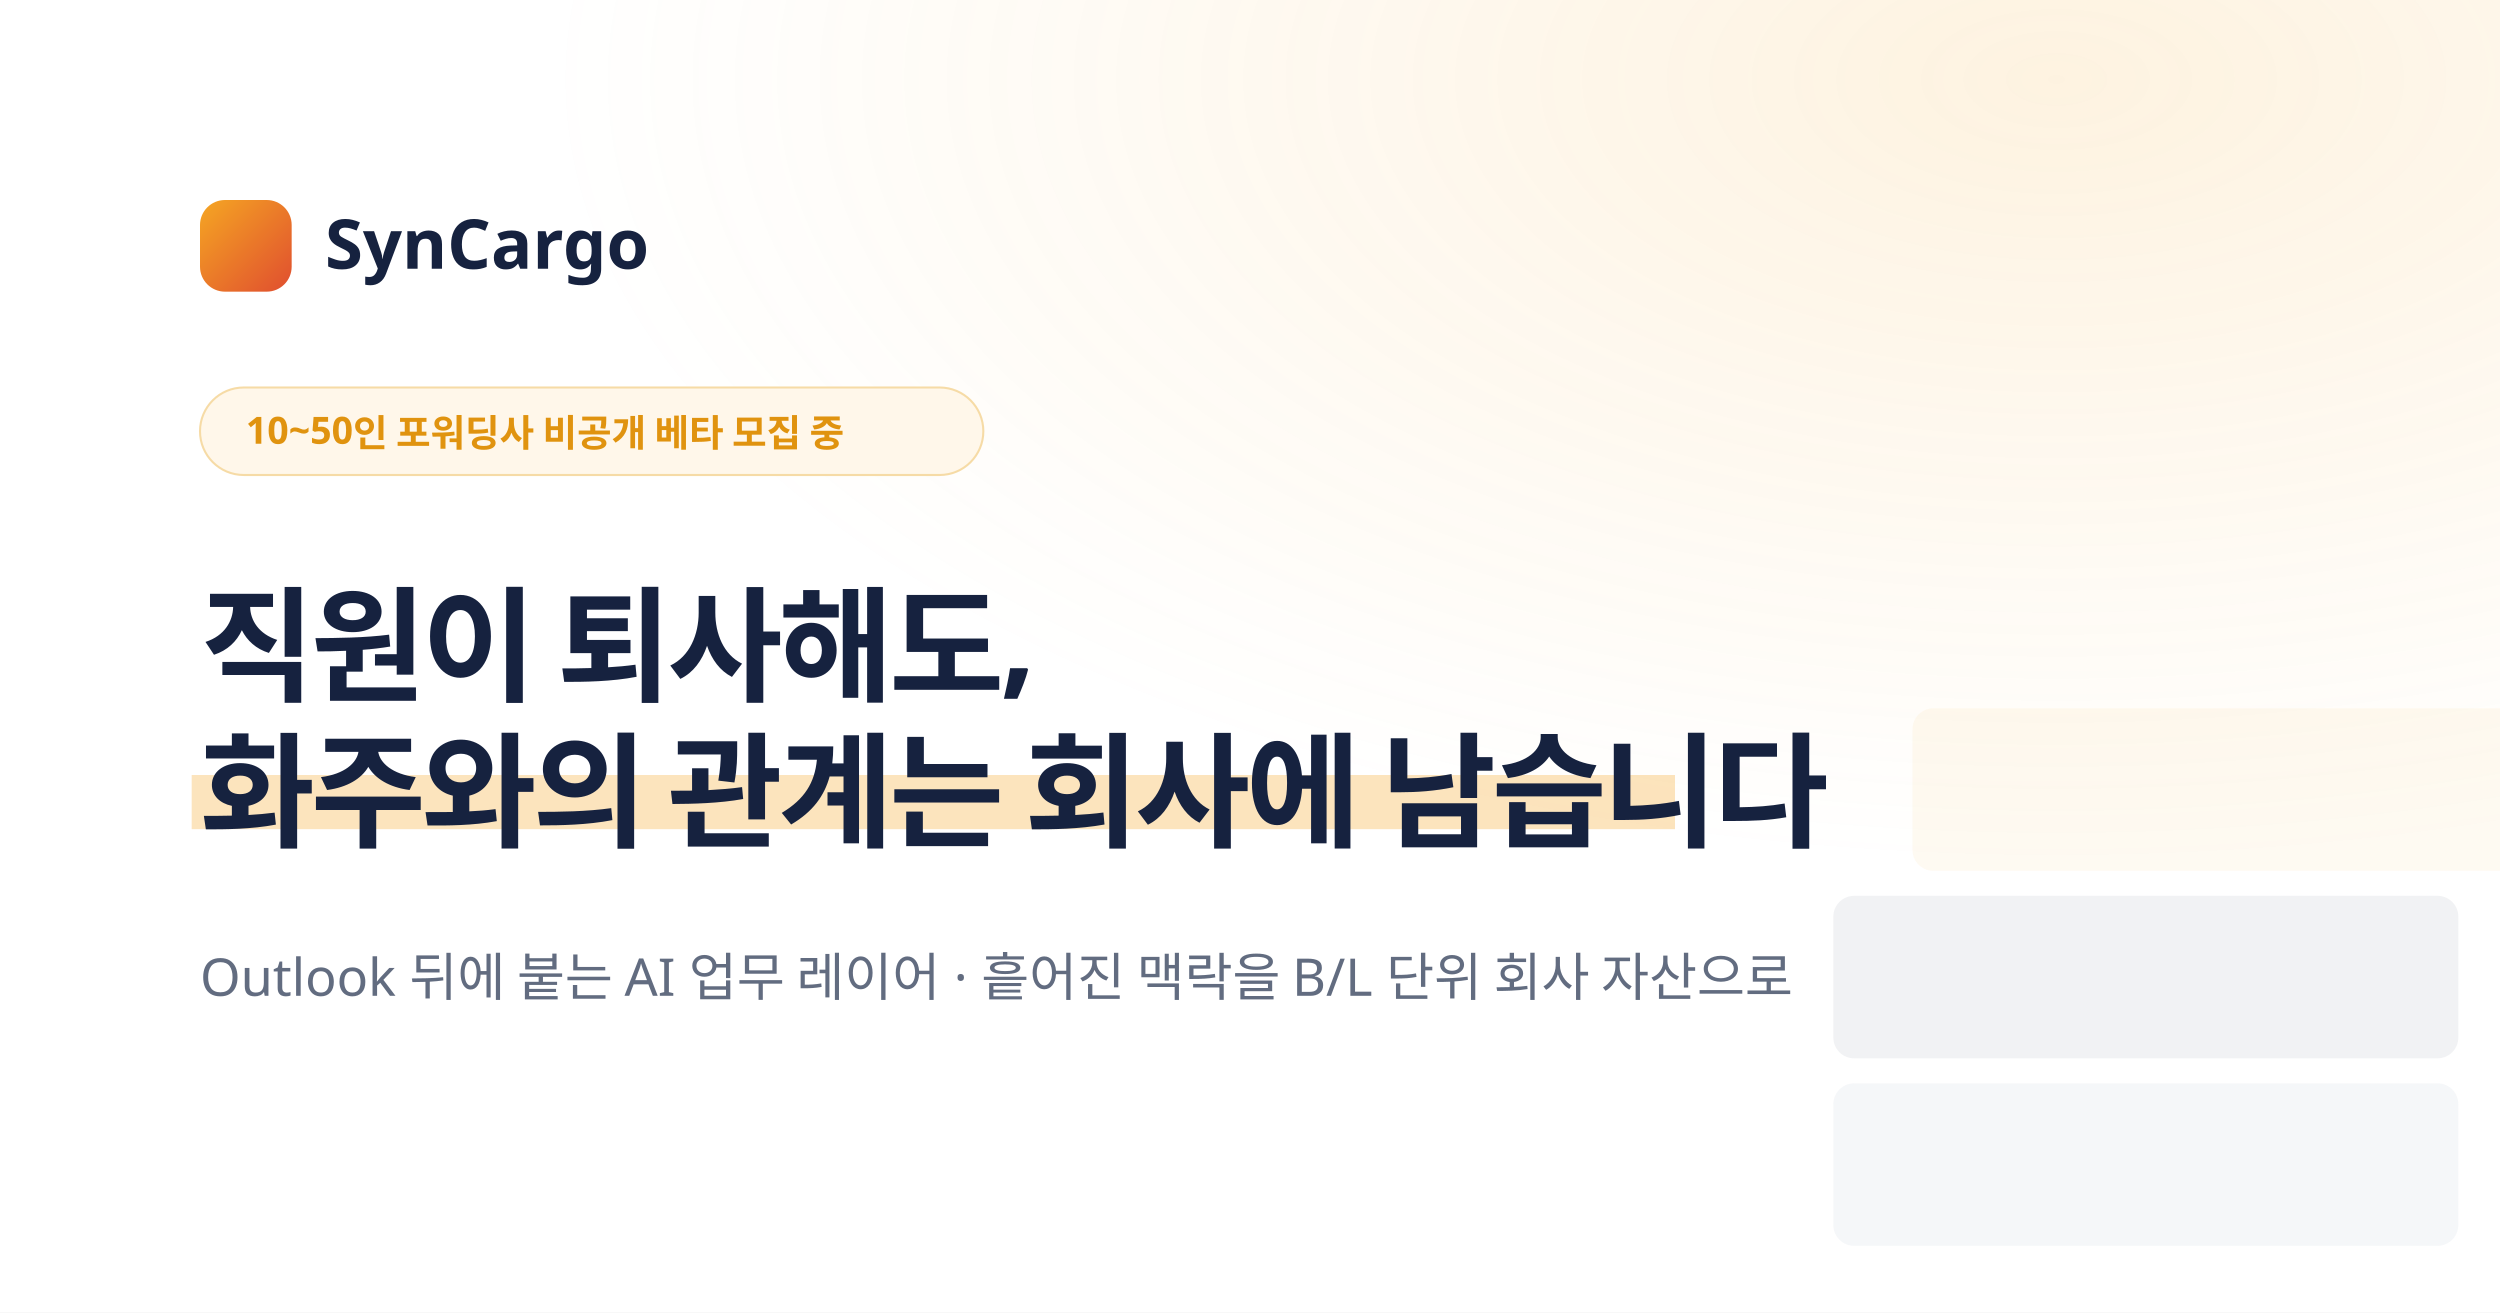
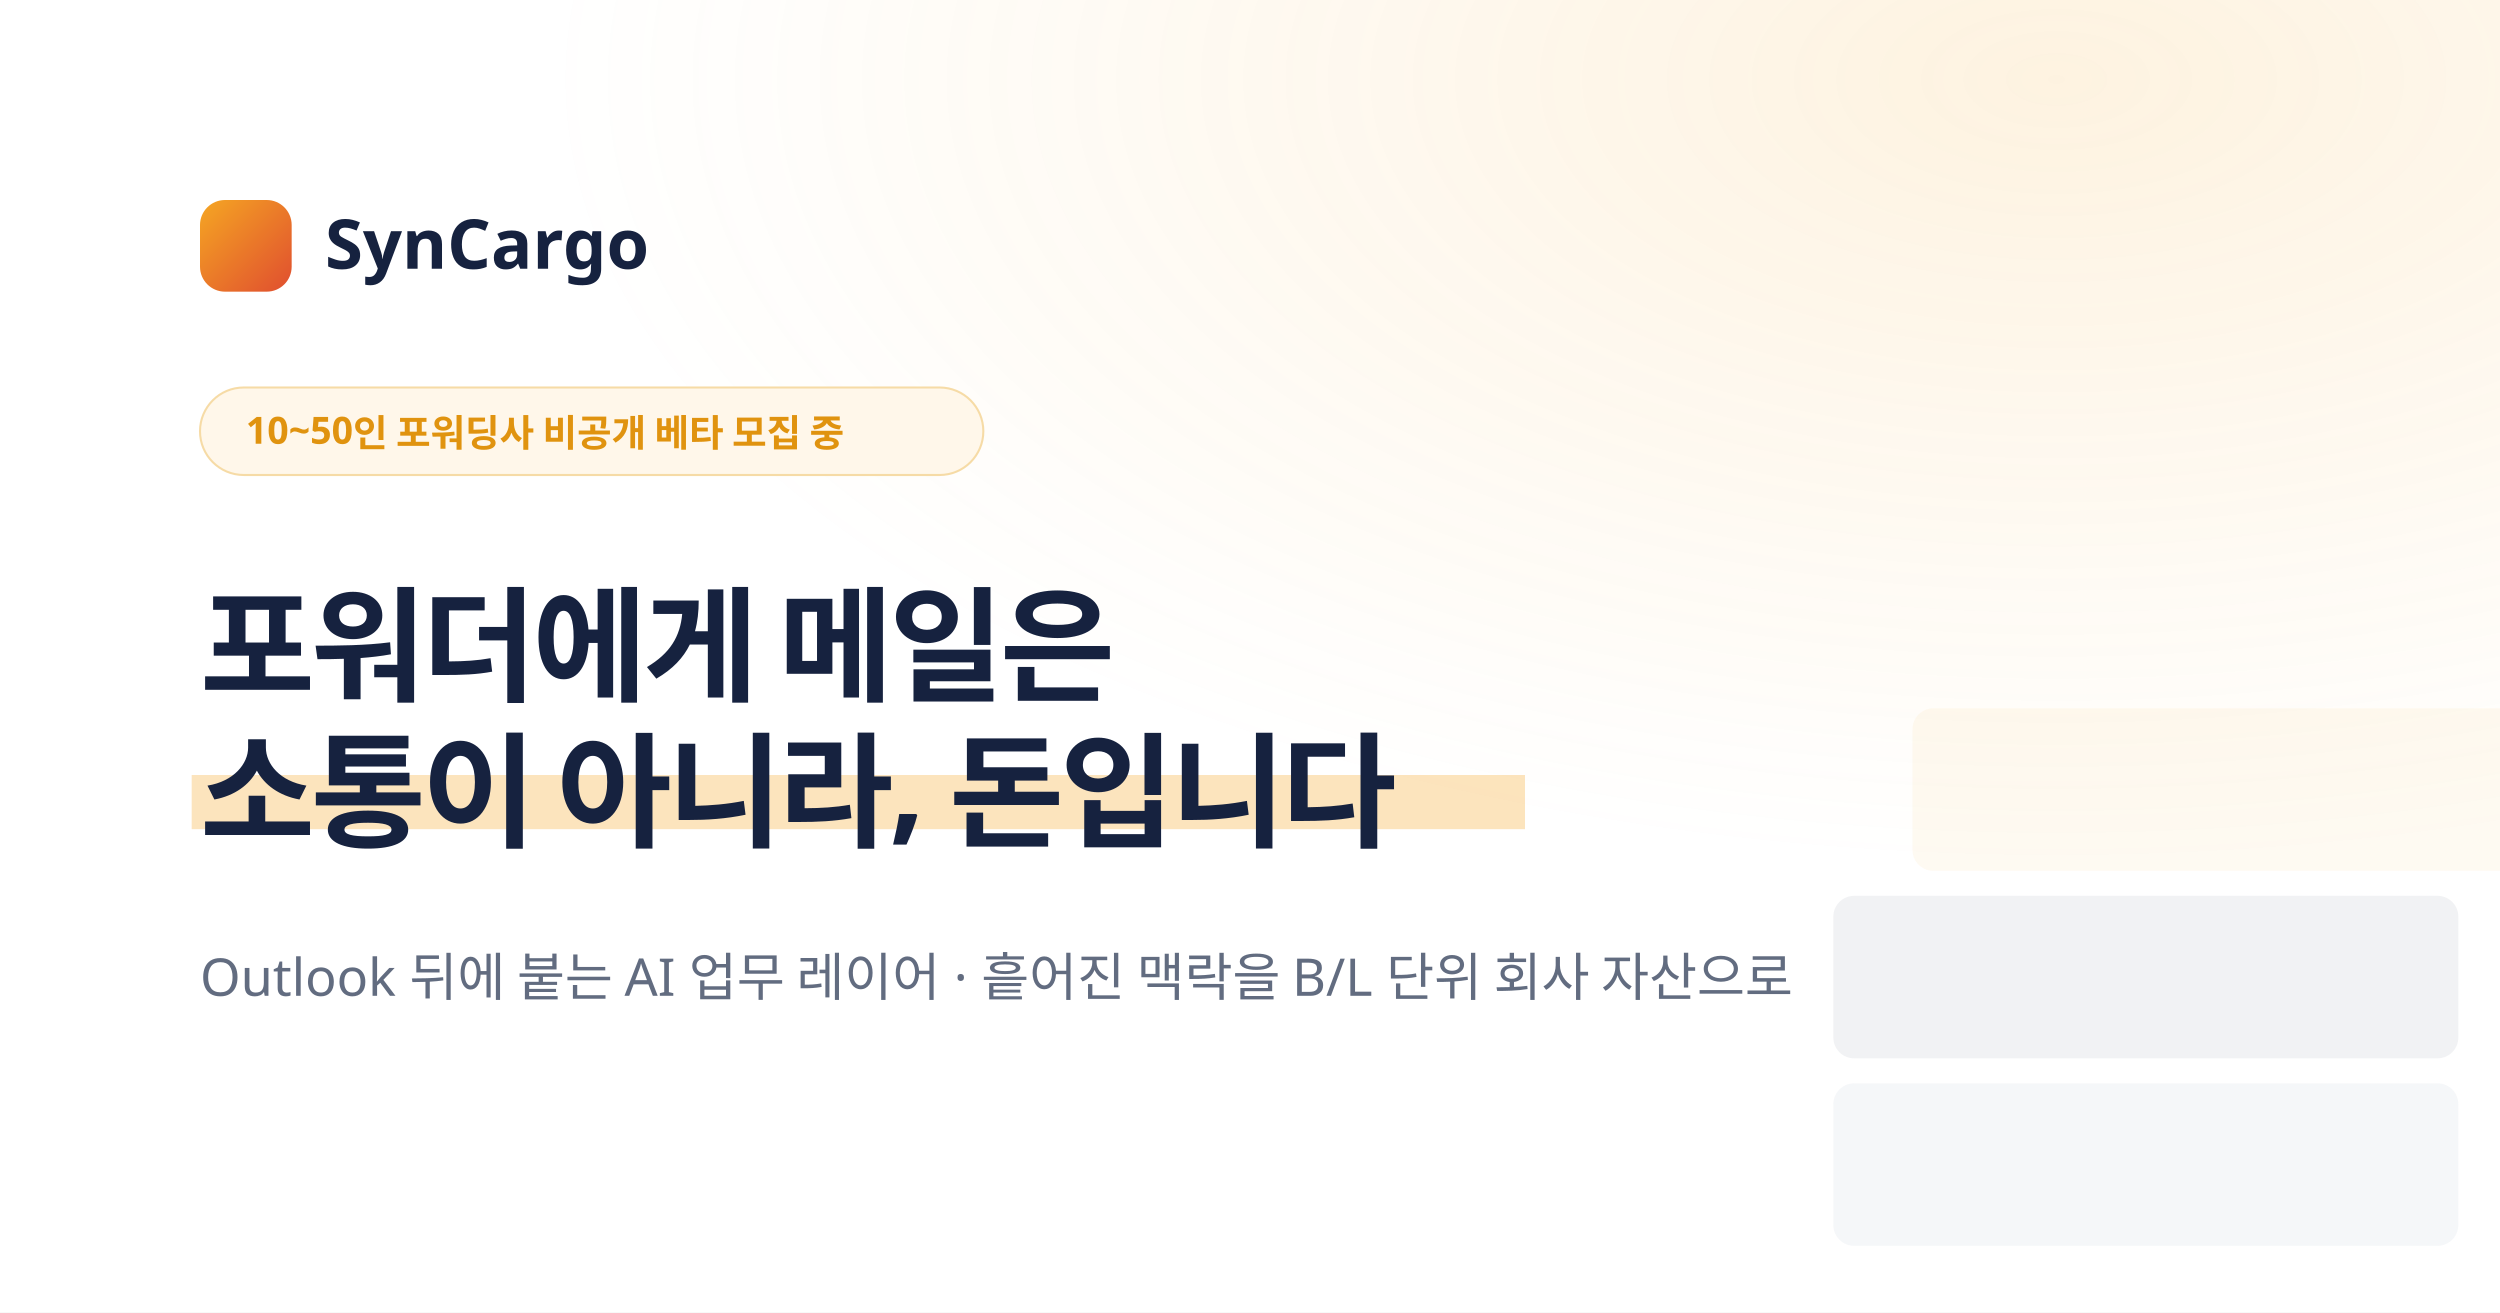
<svg xmlns="http://www.w3.org/2000/svg" width="1200" height="630" viewBox="0 0 1200 630">
  <defs>
    <linearGradient id="mark" x1="0" y1="0" x2="1" y2="1">
      <stop offset="0" stop-color="#F5A623" />
      <stop offset="1" stop-color="#E04E2F" />
    </linearGradient>
    <radialGradient id="glow" cx="82%" cy="6%" r="60%">
      <stop offset="0" stop-color="#F5A623" stop-opacity="0.14" />
      <stop offset="1" stop-color="#F5A623" stop-opacity="0" />
    </radialGradient>
  </defs>
  <rect width="1200" height="630" fill="#ffffff" />
  <rect width="1200" height="630" fill="url(#glow)" />
  <g opacity="0.06">
    <rect x="880" y="430" width="300" height="78" rx="10" fill="#16223f" />
    <rect x="880" y="520" width="300" height="78" rx="10" fill="#5B7799" />
    <rect x="918" y="340" width="300" height="78" rx="10" fill="#F5A623" />
  </g>
  <g transform="translate(96, 96)">
    <rect width="44" height="44" rx="12" fill="url(#mark)" />
    <text x="60" y="33" font-family="Pretendard, sans-serif" font-size="33" font-weight="700" fill="#16223f">SynCargo</text>
  </g>
  <g transform="translate(96, 186)">
    <rect width="376" height="42" rx="21" fill="#fff7ea" stroke="#f6dba6" />
    <text x="22" y="27" font-family="Pretendard, sans-serif" font-size="18" font-weight="600" fill="#e0930f">10~50인 포워딩사 비공개 베타 모집 중</text>
  </g>
-   <text x="96" y="332" font-family="Pretendard, sans-serif" font-size="60" font-weight="700" fill="#16223f" letter-spacing="-2">직원이 퇴사해도,</text>
-   <rect x="92" y="372" width="712" height="26" fill="#F5A623" opacity="0.3" />
-   <text x="96" y="402" font-family="Pretendard, sans-serif" font-size="60" font-weight="700" fill="#16223f" letter-spacing="-2">화주와의 관계는 회사에 남습니다</text>
+   <text x="96" y="332" font-family="Pretendard, sans-serif" font-size="60" font-weight="700" fill="#16223f" letter-spacing="-2">포워더에게 메일은</text>
+   <rect x="92" y="372" width="640" height="26" fill="#F5A623" opacity="0.3" />
+   <text x="96" y="402" font-family="Pretendard, sans-serif" font-size="60" font-weight="700" fill="#16223f" letter-spacing="-2">소통이 아니라, 돈입니다</text>
  <text x="96" y="478" font-family="Pretendard, sans-serif" font-size="25" font-weight="400" fill="#626c80">Outlook 뒤에 붙는 AI 업무 레이어 · 흩어진 맥락을 B/L 단위 회사 자산으로</text>
</svg>
